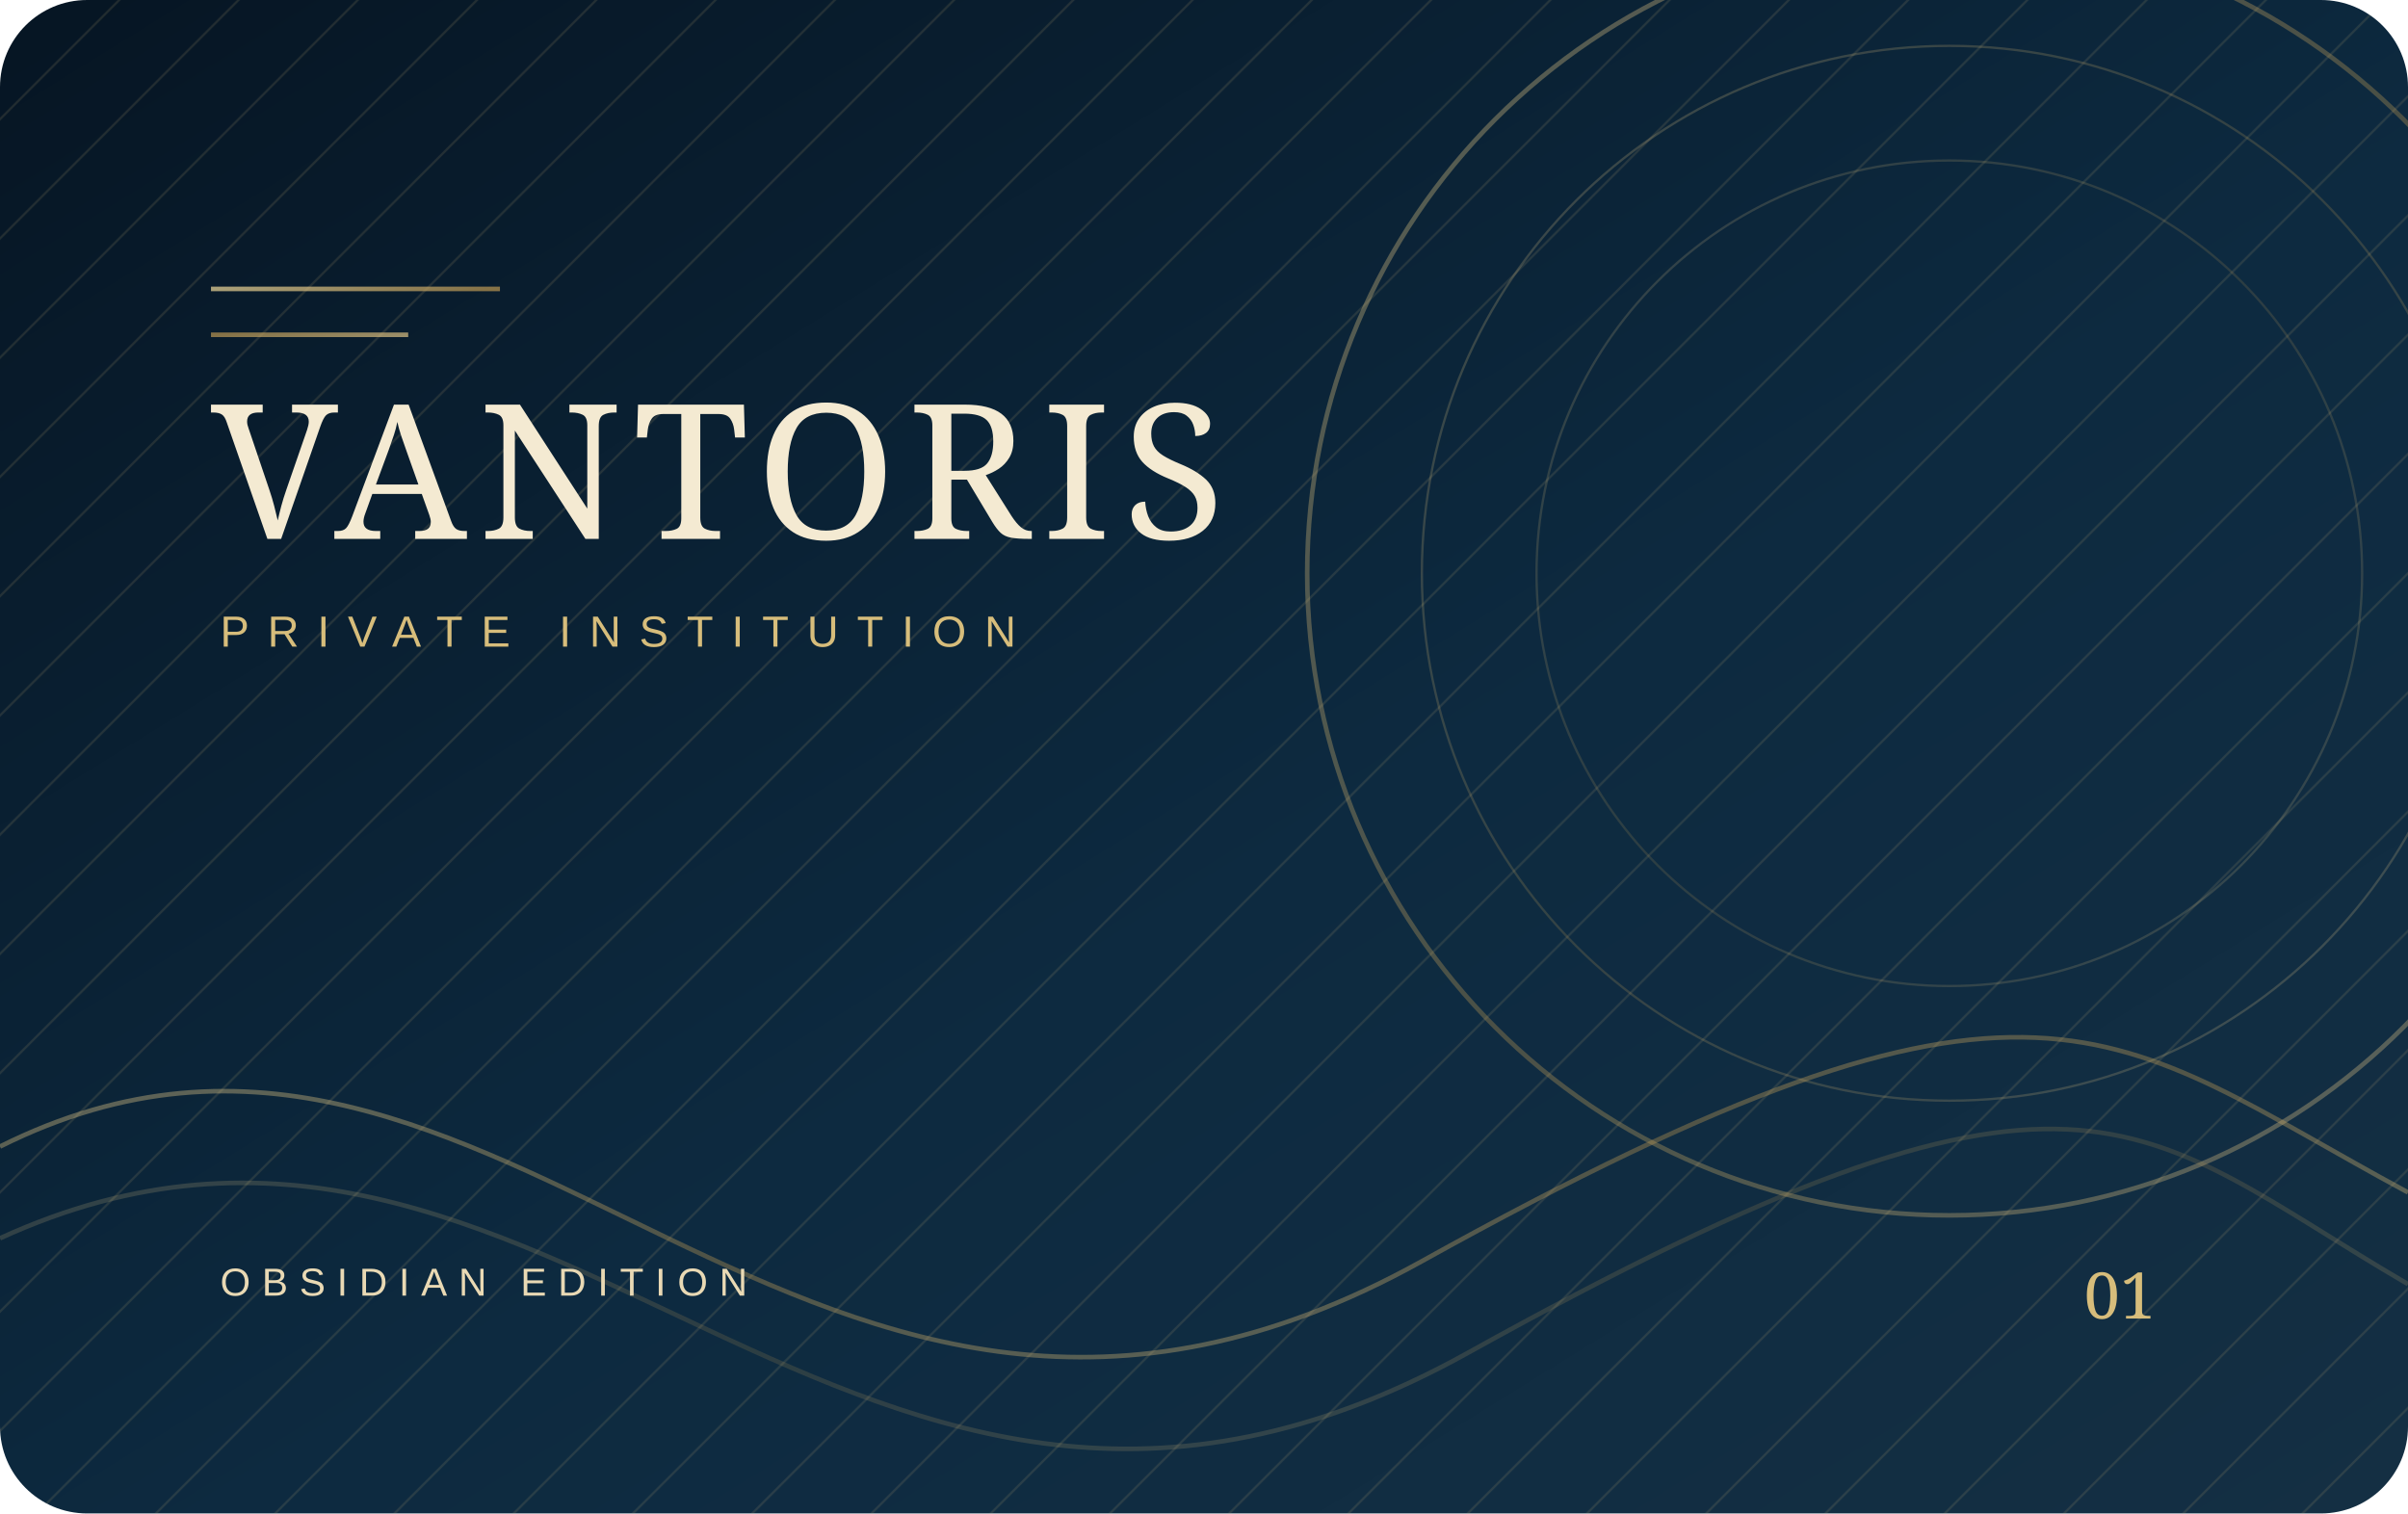
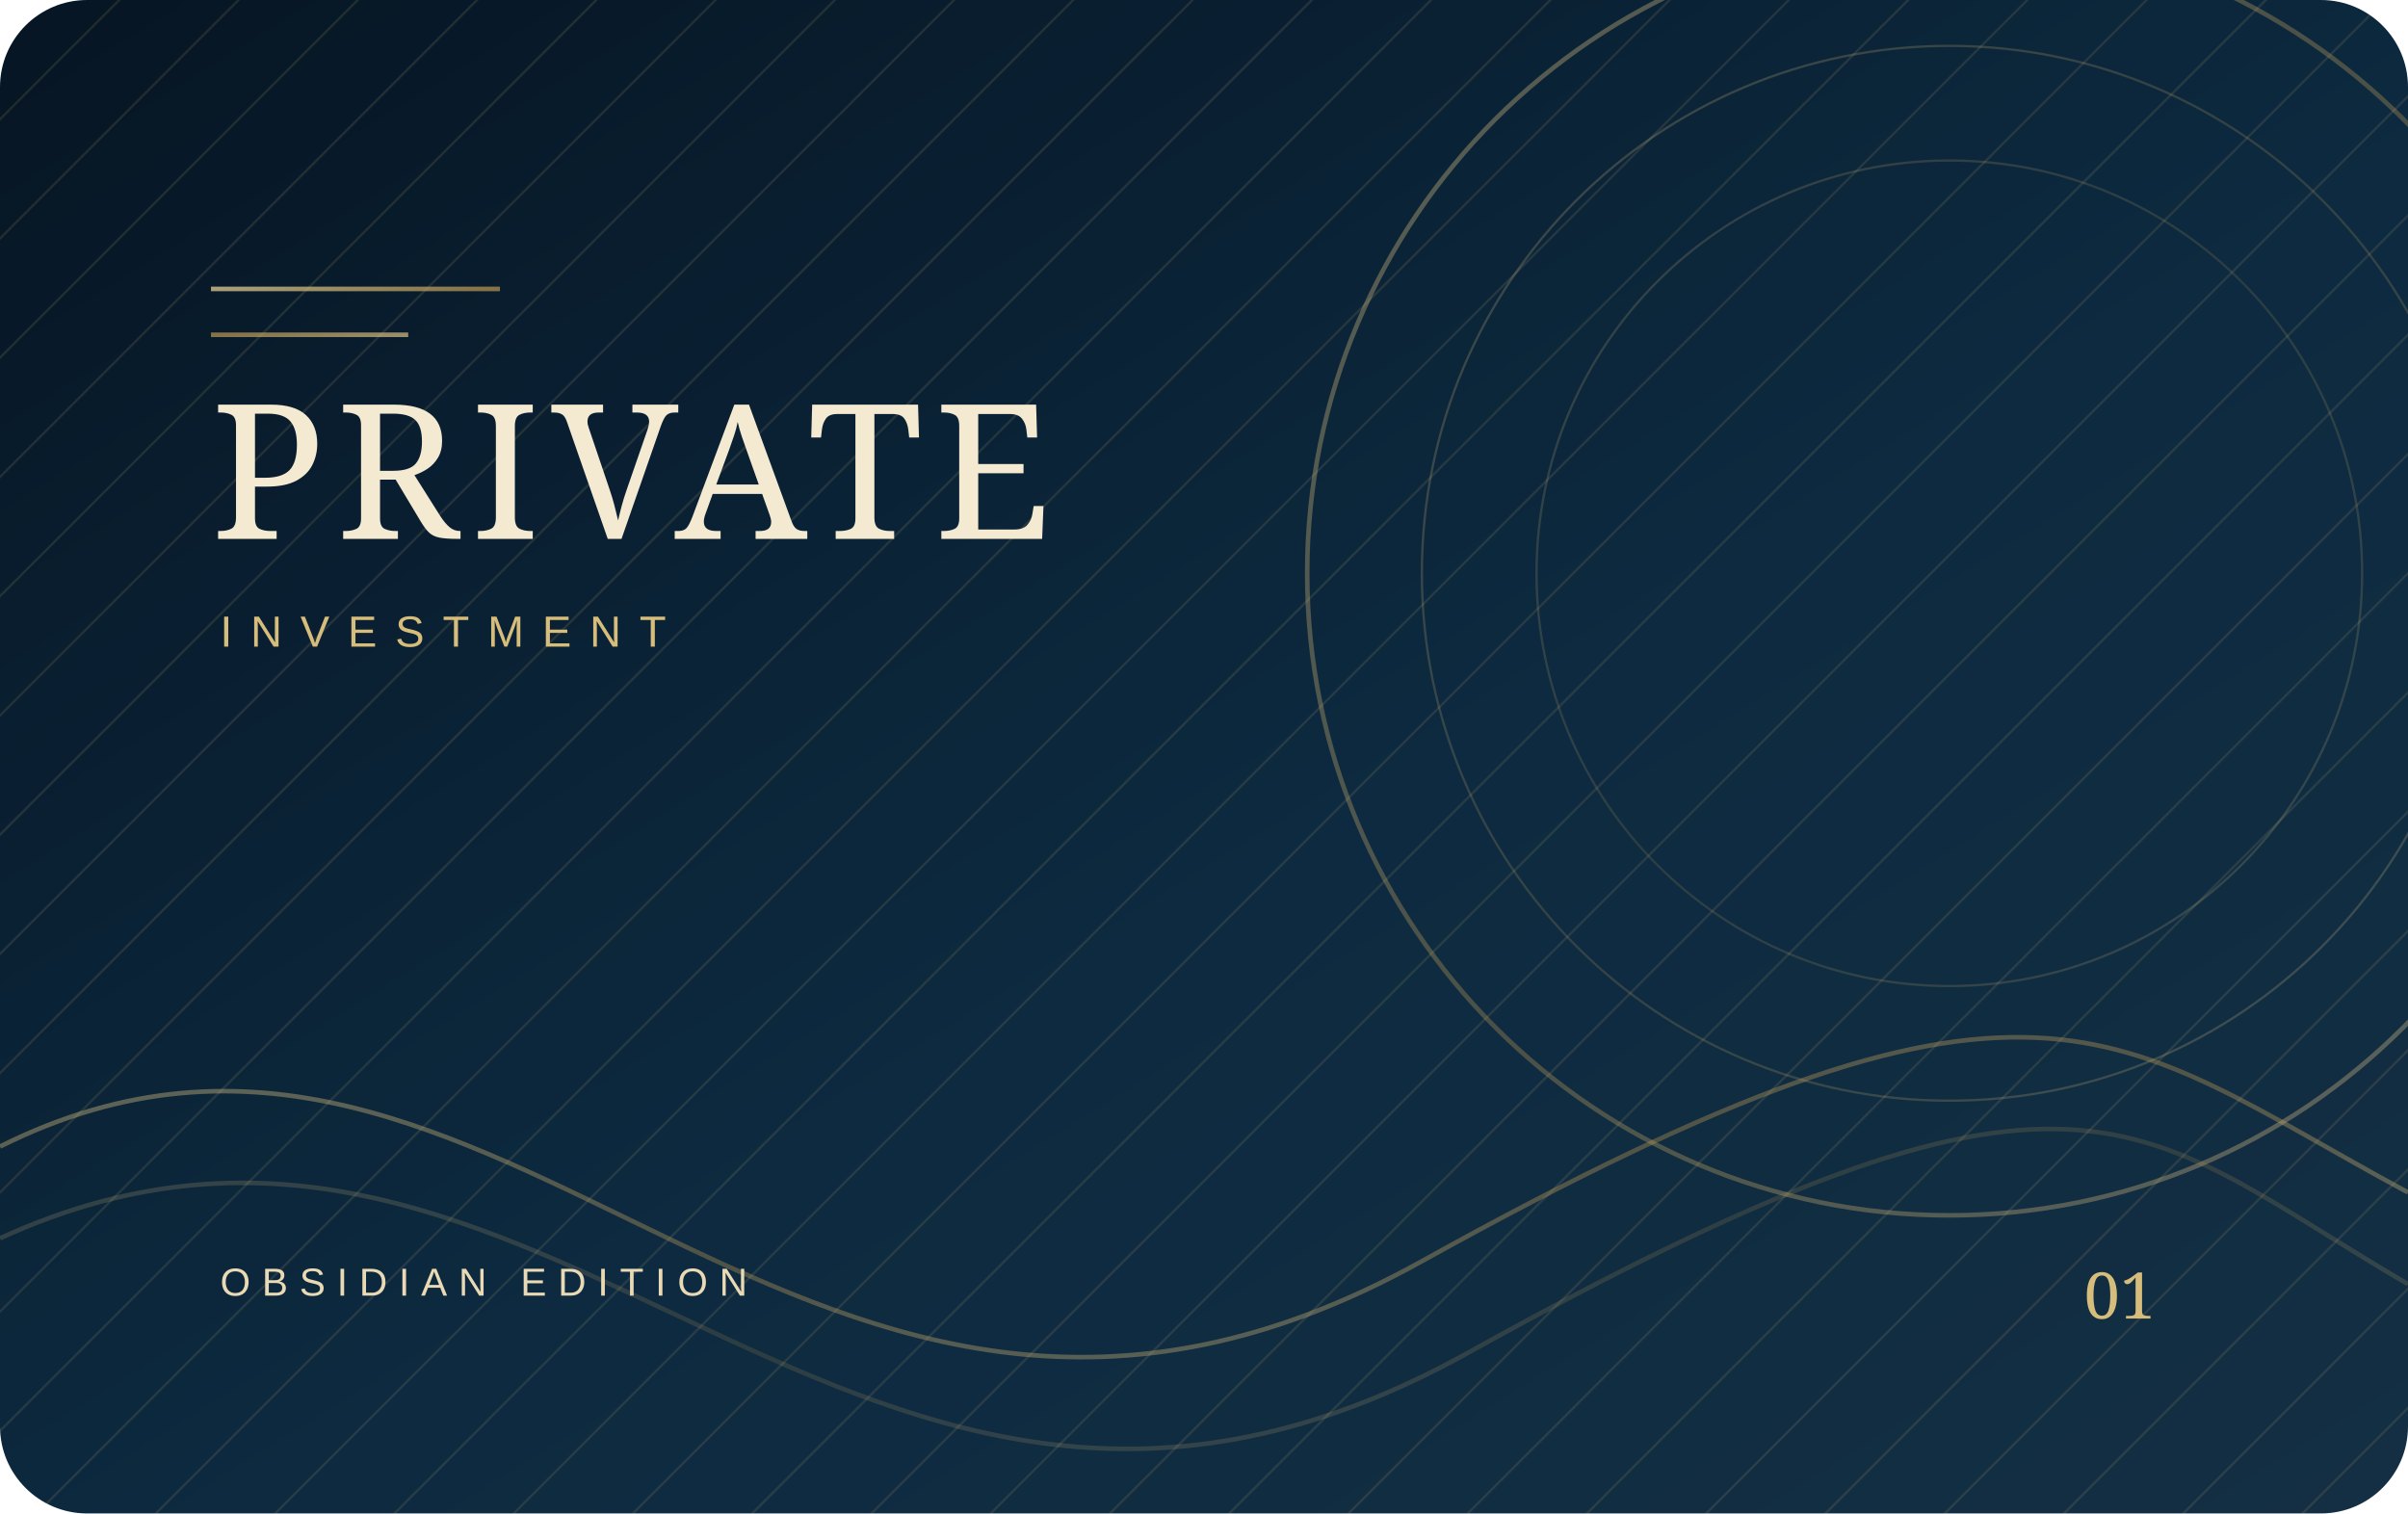
<svg xmlns="http://www.w3.org/2000/svg" width="1050" height="660" viewBox="0 0 1050 660">
  <defs>
    <linearGradient id="bg" x1="0" y1="0" x2="1" y2="1">
      <stop stop-color="#061523" />
      <stop offset=".55" stop-color="#0D2A40" />
      <stop offset="1" stop-color="#142F43" />
    </linearGradient>
    <linearGradient id="gold" x1="0" y1="0" x2="1" y2="1">
      <stop stop-color="#F0D99A" />
      <stop offset=".5" stop-color="#B99550" />
      <stop offset="1" stop-color="#E8D39A" />
    </linearGradient>
    <pattern id="lines" width="52" height="52" patternUnits="userSpaceOnUse">
      <path d="M0 52L52 0M-13 13L13-13M39 65L65 39" stroke="#D7BD7B" stroke-opacity=".13" stroke-width="1" />
    </pattern>
  </defs>
  <rect width="1050" height="660" rx="38" fill="url(#bg)" />
  <rect width="1050" height="660" rx="38" fill="url(#lines)" />
  <circle cx="850" cy="250" r="280" fill="none" stroke="url(#gold)" stroke-opacity=".35" stroke-width="2" />
  <circle cx="850" cy="250" r="230" fill="none" stroke="url(#gold)" stroke-opacity=".22" />
  <circle cx="850" cy="250" r="180" fill="none" stroke="url(#gold)" stroke-opacity=".18" />
  <path d="M0 500C220 390 350 700 620 550S920 450 1050 520" fill="none" stroke="url(#gold)" stroke-opacity=".38" stroke-width="2" />
  <path d="M0 540C240 430 370 740 640 590S930 490 1050 560" fill="none" stroke="url(#gold)" stroke-opacity=".18" stroke-width="2" />
  <path d="M92 126H218M92 146H178" stroke="url(#gold)" stroke-width="2" opacity=".7" />
-   <text x="92" y="235" fill="#F4EAD2" font-family="Georgia,serif" font-size="82" letter-spacing="5">VANTORIS</text>
-   <text x="96" y="282" fill="#D7BD7B" font-family="Arial,sans-serif" font-size="19" letter-spacing="8">PRIVATE INSTITUTION</text>
+   <text x="92" y="235" fill="#F4EAD2" font-family="Georgia,serif" font-size="82" letter-spacing="5">PRIVATE</text>
+   <text x="96" y="282" fill="#D7BD7B" font-family="Arial,sans-serif" font-size="19" letter-spacing="8">INVESTMENT</text>
  <path d="M96 520H310" stroke="url(#gold)" stroke-width="2" />
  <text x="96" y="565" fill="#E9D9B4" font-family="Arial,sans-serif" font-size="17" letter-spacing="5">OBSIDIAN EDITION</text>
  <text x="940" y="575" text-anchor="end" fill="#D7BD7B" font-family="Georgia,serif" font-size="28">01</text>
</svg>
